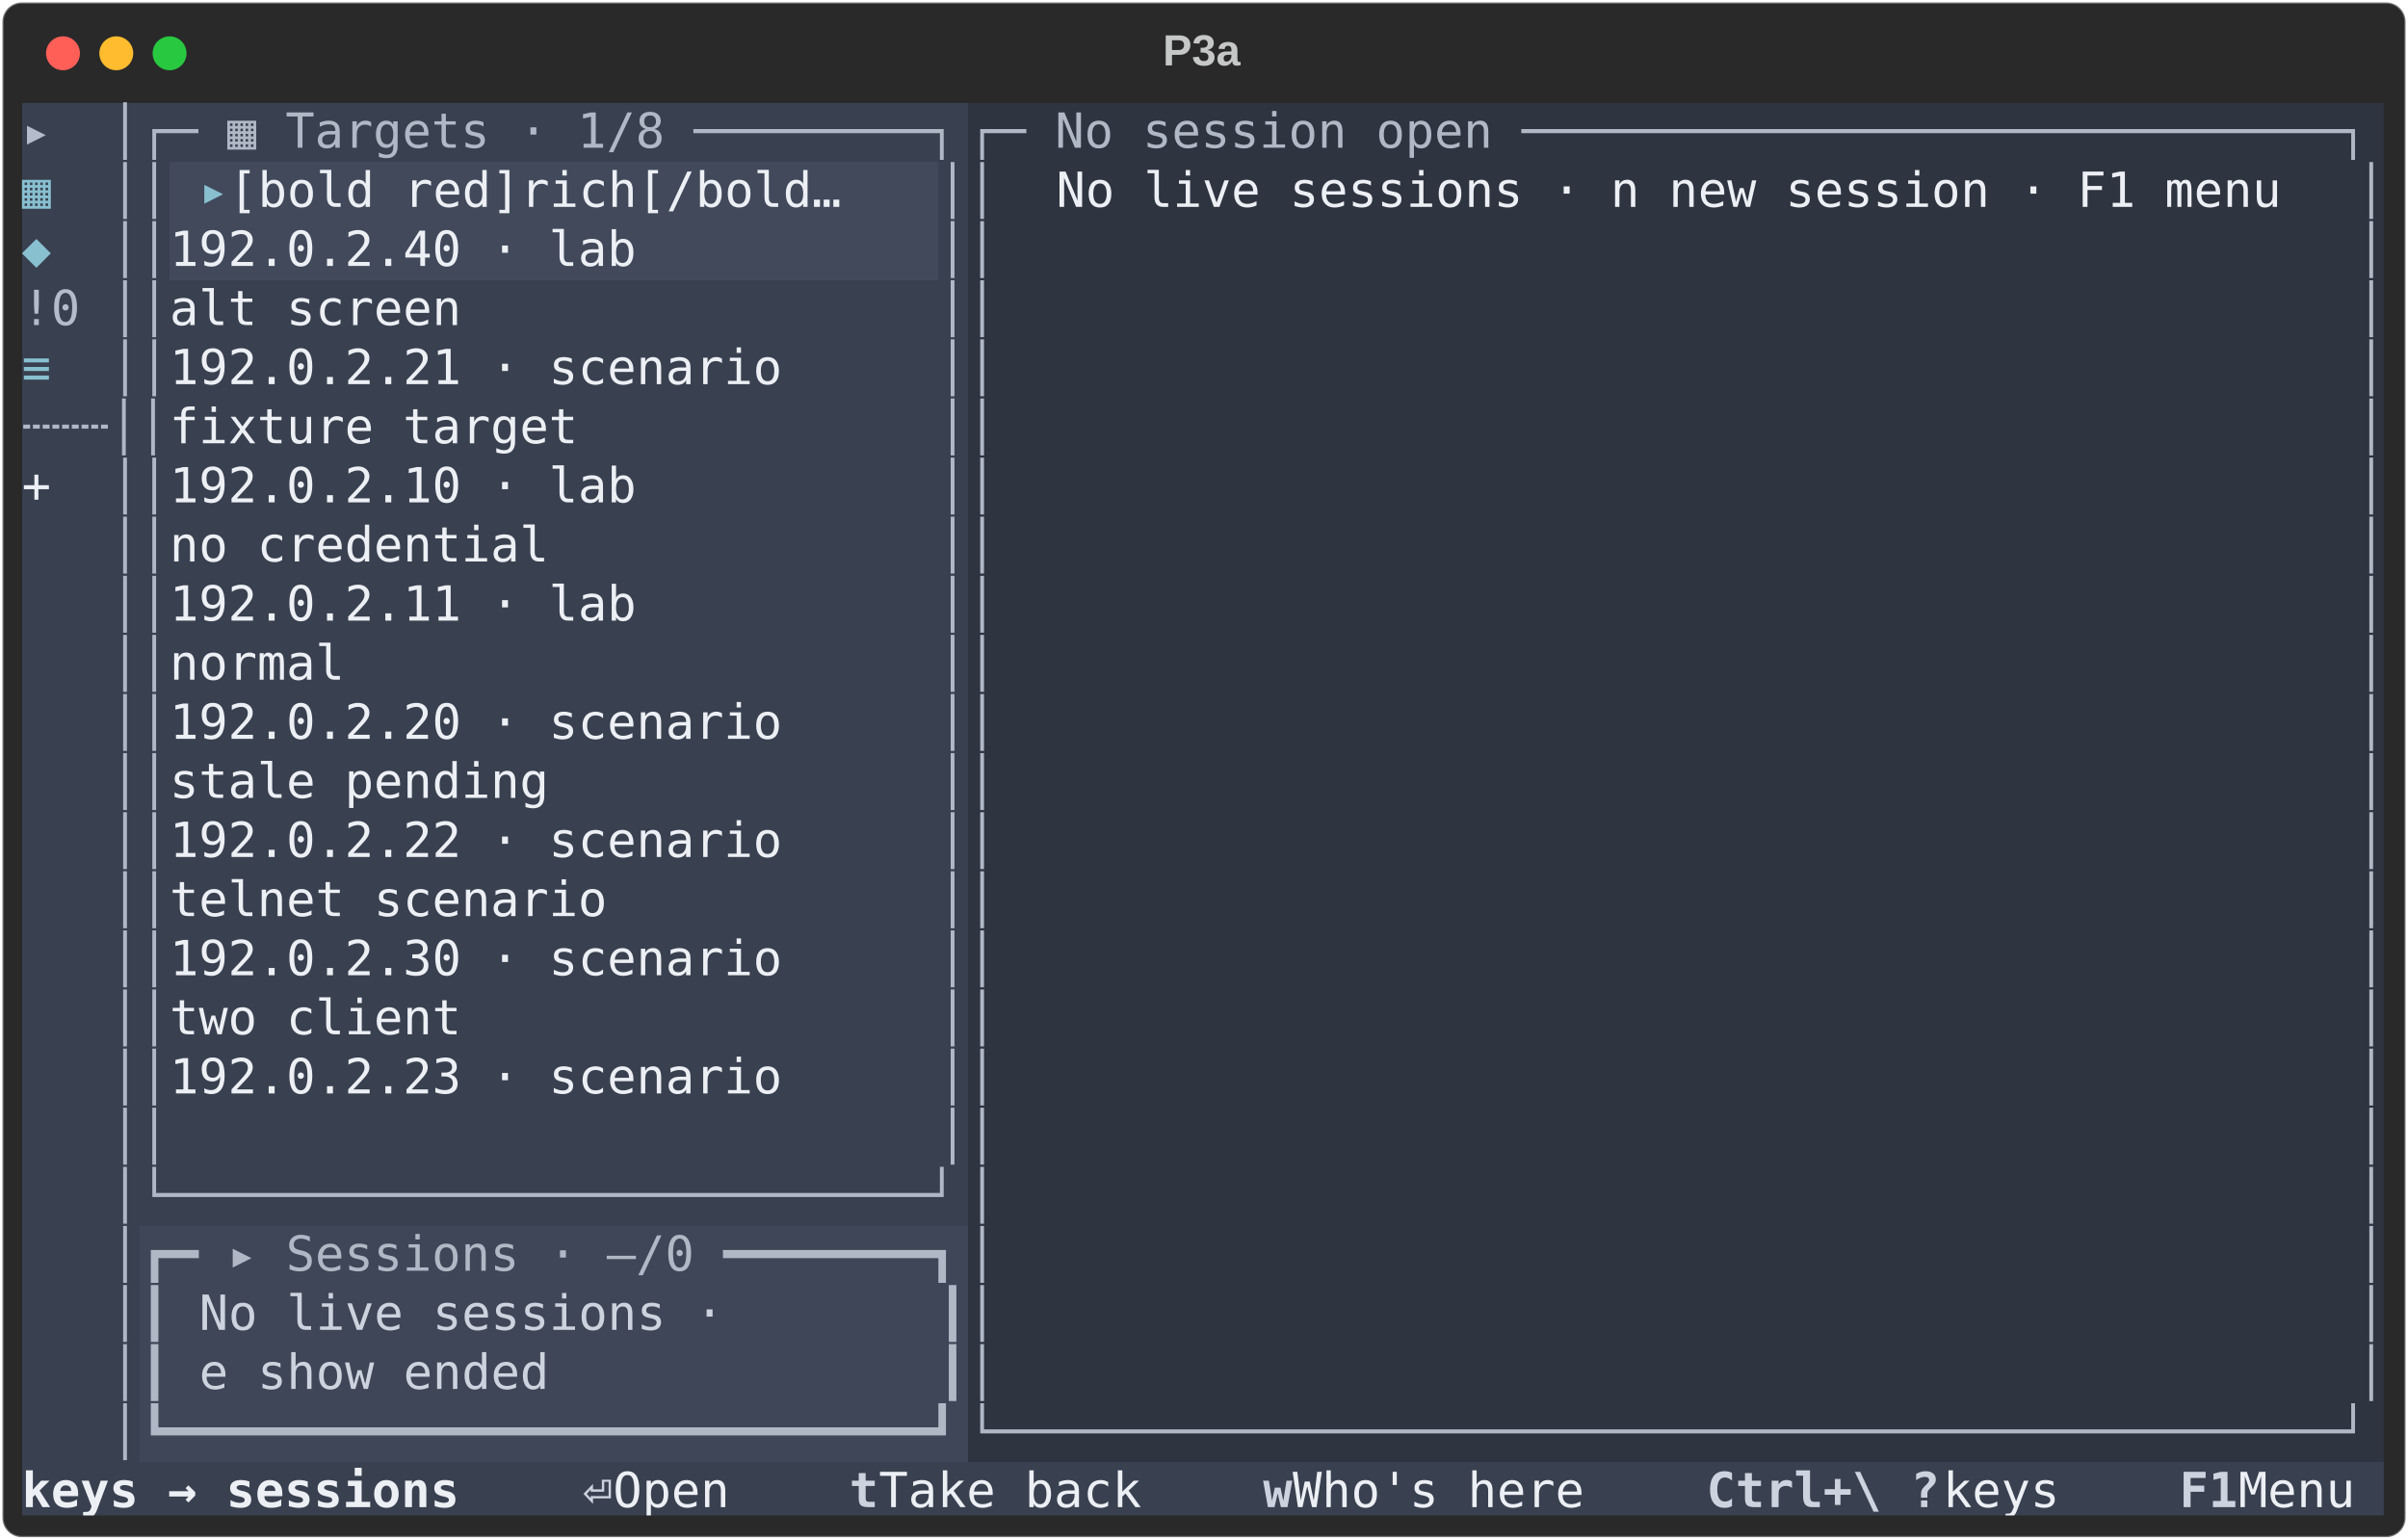
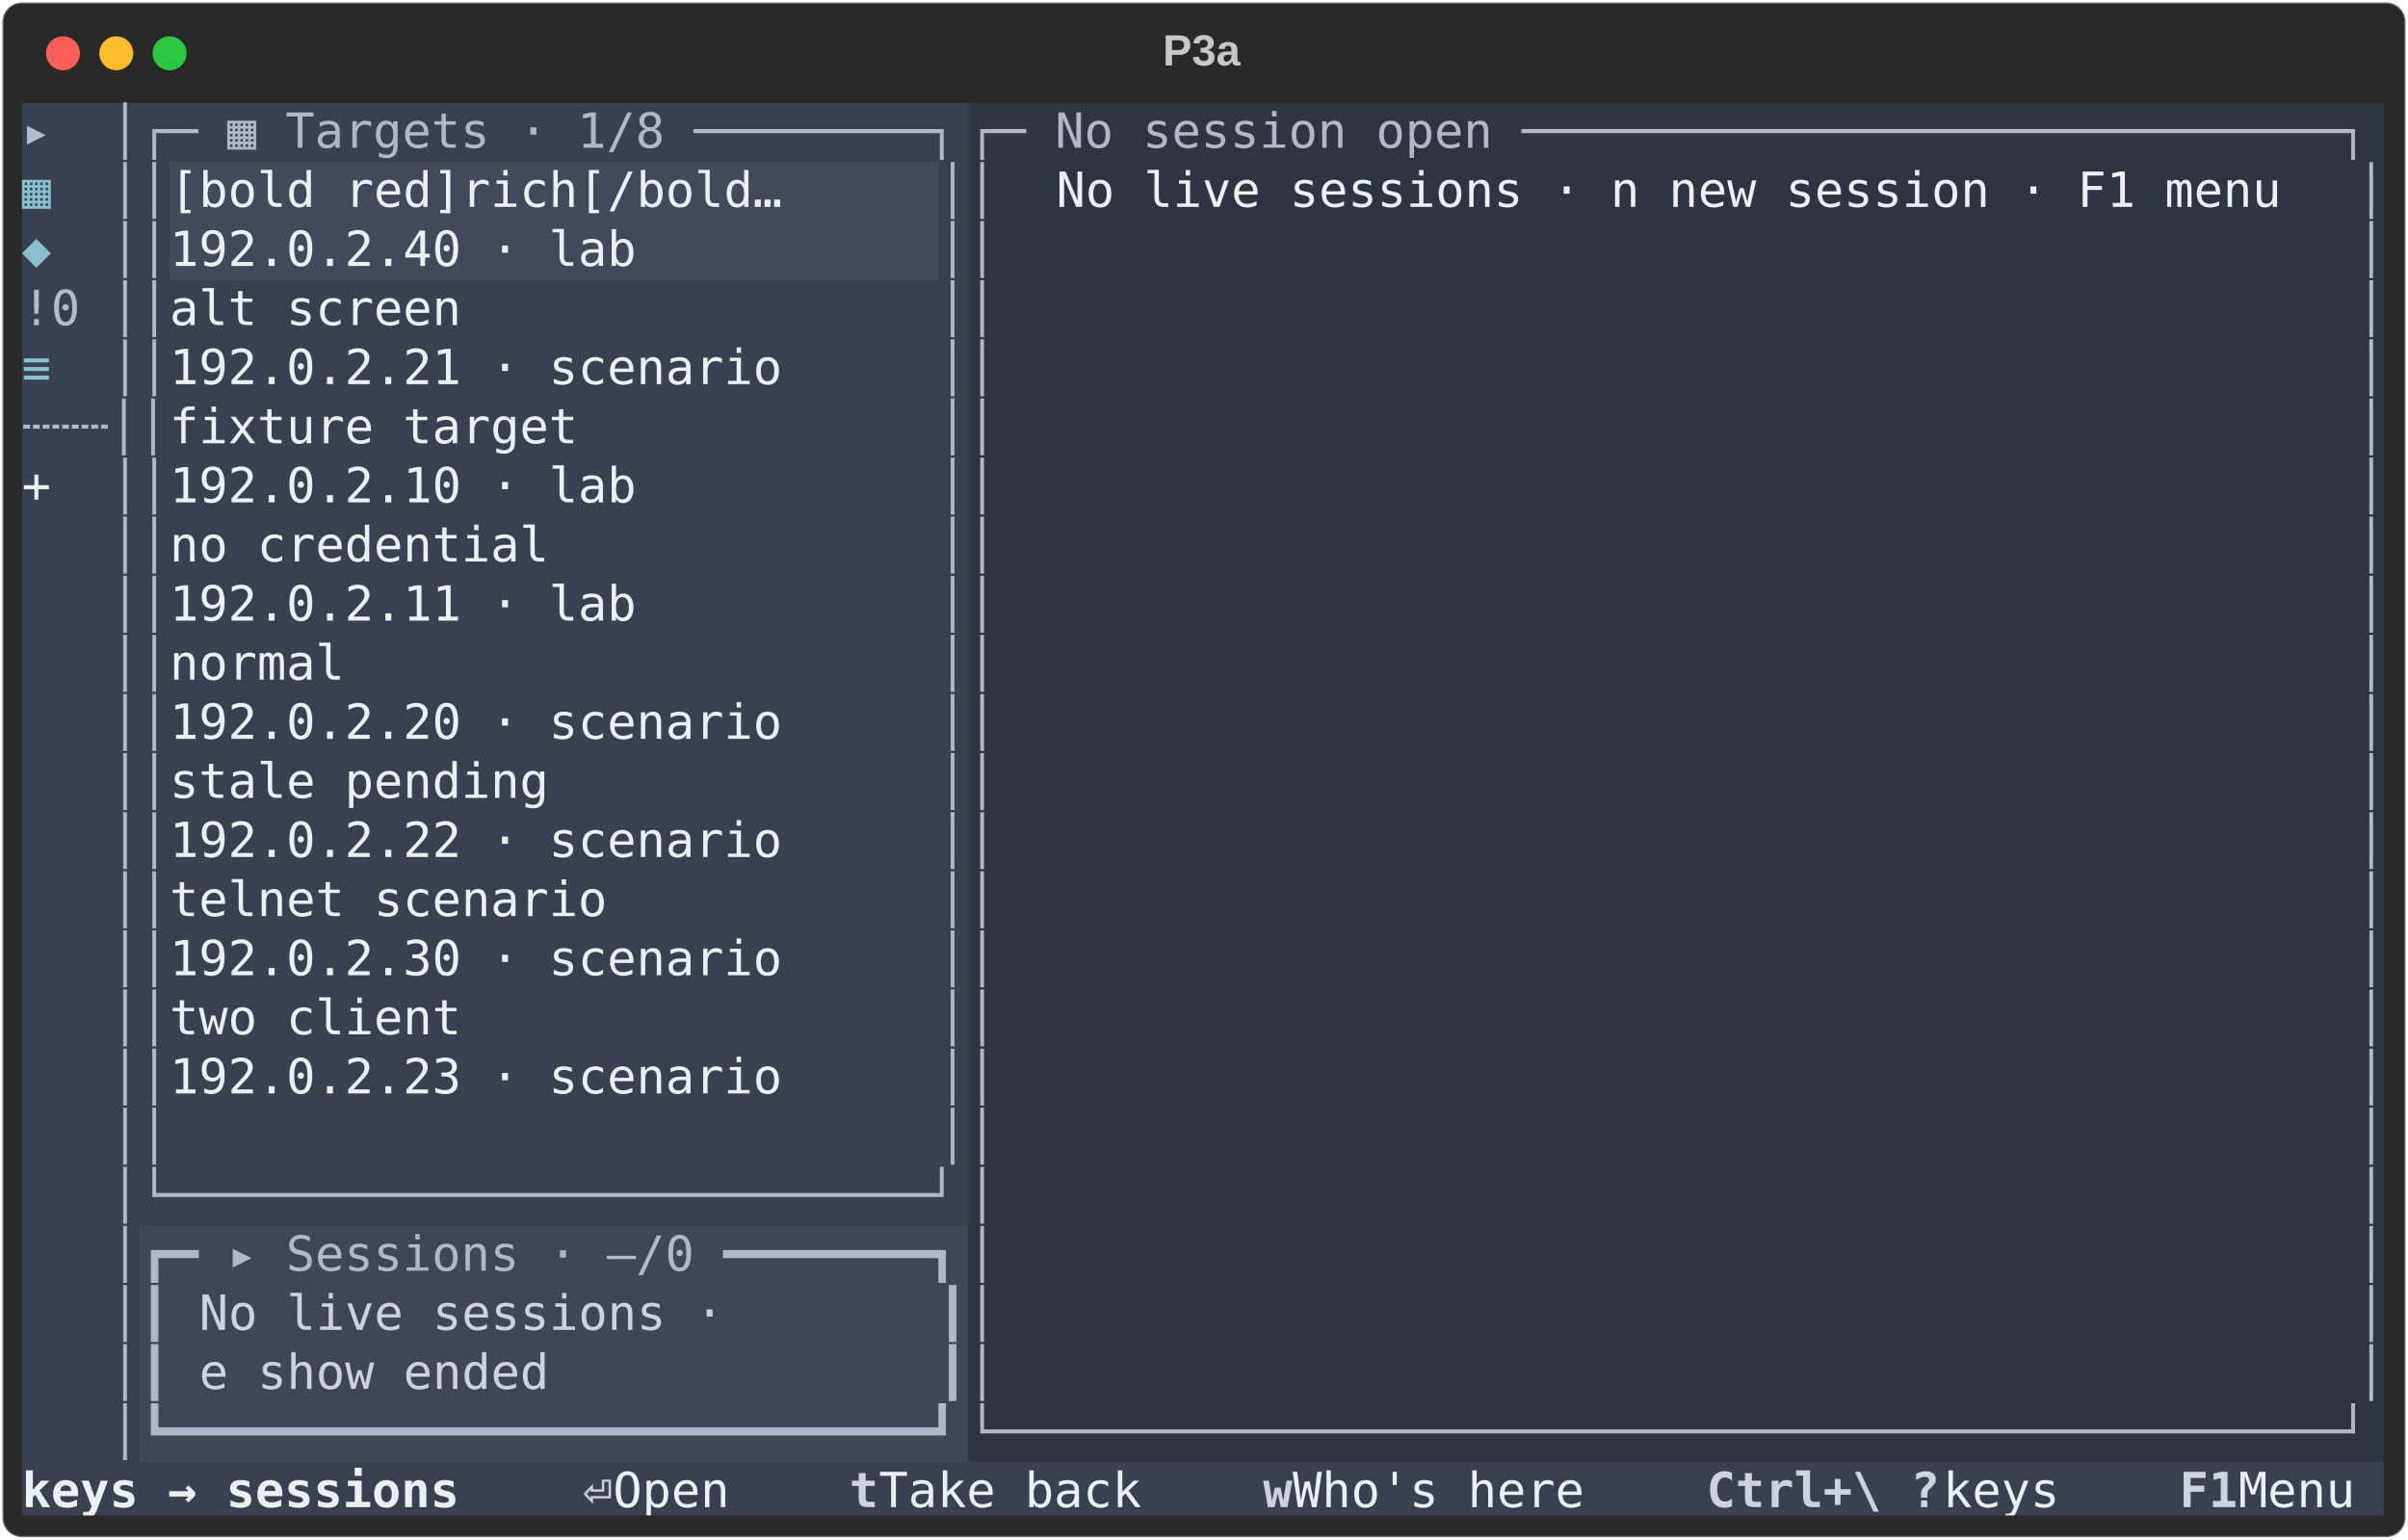
<svg xmlns="http://www.w3.org/2000/svg" class="rich-terminal" viewBox="0 0 994 635.6">
  <style>

    @font-face {
        font-family: "Fira Code";
        src: local("FiraCode-Regular"),
                url("https://cdnjs.cloudflare.com/ajax/libs/firacode/6.2.0/woff2/FiraCode-Regular.woff2") format("woff2"),
                url("https://cdnjs.cloudflare.com/ajax/libs/firacode/6.2.0/woff/FiraCode-Regular.woff") format("woff");
        font-style: normal;
        font-weight: 400;
    }
    @font-face {
        font-family: "Fira Code";
        src: local("FiraCode-Bold"),
                url("https://cdnjs.cloudflare.com/ajax/libs/firacode/6.2.0/woff2/FiraCode-Bold.woff2") format("woff2"),
                url("https://cdnjs.cloudflare.com/ajax/libs/firacode/6.2.0/woff/FiraCode-Bold.woff") format("woff");
        font-style: bold;
        font-weight: 700;
    }

    .terminal-p3a-matrix {
        font-family: Fira Code, monospace;
        font-size: 20px;
        line-height: 24.4px;
        font-variant-east-asian: full-width;
    }

    .terminal-p3a-title {
        font-size: 18px;
        font-weight: bold;
        font-family: arial;
    }

    .terminal-p3a-r1 { fill: #b4bcca }
.terminal-p3a-r2 { fill: #eceff4 }
.terminal-p3a-r3 { fill: #b0b8c6 }
.terminal-p3a-r4 { fill: #c5c8c6 }
.terminal-p3a-r5 { fill: #88c0d0 }
- .terminal-p3a-r6 { fill: #88c0d0;font-weight: bold }
- .terminal-p3a-r7 { fill: #cdd3de }
- .terminal-p3a-r8 { fill: #eceff4;font-weight: bold }
- .terminal-p3a-r9 { fill: #cdd3de;font-weight: bold }
+ .terminal-p3a-r6 { fill: #cdd3de }
+ .terminal-p3a-r7 { fill: #eceff4;font-weight: bold }
+ .terminal-p3a-r8 { fill: #cdd3de;font-weight: bold }
    </style>
  <defs>
    <clipPath id="terminal-p3a-clip-terminal">
      <rect x="0" y="0" width="975.0" height="584.6" />
    </clipPath>
    <clipPath id="terminal-p3a-line-0">
      <rect x="0" y="1.5" width="976" height="24.65" />
    </clipPath>
    <clipPath id="terminal-p3a-line-1">
      <rect x="0" y="25.9" width="976" height="24.65" />
    </clipPath>
    <clipPath id="terminal-p3a-line-2">
      <rect x="0" y="50.3" width="976" height="24.65" />
    </clipPath>
    <clipPath id="terminal-p3a-line-3">
      <rect x="0" y="74.7" width="976" height="24.65" />
    </clipPath>
    <clipPath id="terminal-p3a-line-4">
      <rect x="0" y="99.1" width="976" height="24.65" />
    </clipPath>
    <clipPath id="terminal-p3a-line-5">
      <rect x="0" y="123.5" width="976" height="24.65" />
    </clipPath>
    <clipPath id="terminal-p3a-line-6">
      <rect x="0" y="147.9" width="976" height="24.65" />
    </clipPath>
    <clipPath id="terminal-p3a-line-7">
      <rect x="0" y="172.3" width="976" height="24.65" />
    </clipPath>
    <clipPath id="terminal-p3a-line-8">
      <rect x="0" y="196.7" width="976" height="24.65" />
    </clipPath>
    <clipPath id="terminal-p3a-line-9">
      <rect x="0" y="221.1" width="976" height="24.65" />
    </clipPath>
    <clipPath id="terminal-p3a-line-10">
      <rect x="0" y="245.5" width="976" height="24.65" />
    </clipPath>
    <clipPath id="terminal-p3a-line-11">
      <rect x="0" y="269.9" width="976" height="24.65" />
    </clipPath>
    <clipPath id="terminal-p3a-line-12">
      <rect x="0" y="294.3" width="976" height="24.65" />
    </clipPath>
    <clipPath id="terminal-p3a-line-13">
      <rect x="0" y="318.7" width="976" height="24.65" />
    </clipPath>
    <clipPath id="terminal-p3a-line-14">
      <rect x="0" y="343.1" width="976" height="24.65" />
    </clipPath>
    <clipPath id="terminal-p3a-line-15">
      <rect x="0" y="367.5" width="976" height="24.65" />
    </clipPath>
    <clipPath id="terminal-p3a-line-16">
      <rect x="0" y="391.9" width="976" height="24.65" />
    </clipPath>
    <clipPath id="terminal-p3a-line-17">
      <rect x="0" y="416.3" width="976" height="24.65" />
    </clipPath>
    <clipPath id="terminal-p3a-line-18">
      <rect x="0" y="440.7" width="976" height="24.65" />
    </clipPath>
    <clipPath id="terminal-p3a-line-19">
      <rect x="0" y="465.1" width="976" height="24.65" />
    </clipPath>
    <clipPath id="terminal-p3a-line-20">
      <rect x="0" y="489.5" width="976" height="24.65" />
    </clipPath>
    <clipPath id="terminal-p3a-line-21">
      <rect x="0" y="513.9" width="976" height="24.65" />
    </clipPath>
    <clipPath id="terminal-p3a-line-22">
      <rect x="0" y="538.3" width="976" height="24.65" />
    </clipPath>
  </defs>
  <rect fill="#292929" stroke="rgba(255,255,255,0.35)" stroke-width="1" x="1" y="1" width="992" height="633.6" rx="8" />
  <text class="terminal-p3a-title" fill="#c5c8c6" text-anchor="middle" x="496" y="27">P3a</text>
  <g transform="translate(26,22)">
    <circle cx="0" cy="0" r="7" fill="#ff5f57" />
    <circle cx="22" cy="0" r="7" fill="#febc2e" />
    <circle cx="44" cy="0" r="7" fill="#28c840" />
  </g>
  <g transform="translate(9, 41)" clip-path="url(#terminal-p3a-clip-terminal)">
    <rect fill="#39404f" x="0" y="1.5" width="12.2" height="24.65" shape-rendering="crispEdges" />
    <rect fill="#39404f" x="12.2" y="1.5" width="24.4" height="24.65" shape-rendering="crispEdges" />
    <rect fill="#39404f" x="36.6" y="1.5" width="353.8" height="24.65" shape-rendering="crispEdges" />
    <rect fill="#2e3440" x="390.4" y="1.5" width="585.6" height="24.65" shape-rendering="crispEdges" />
    <rect fill="#39404f" x="0" y="25.9" width="12.2" height="24.65" shape-rendering="crispEdges" />
    <rect fill="#39404f" x="12.2" y="25.9" width="24.4" height="24.65" shape-rendering="crispEdges" />
    <rect fill="#39404f" x="36.6" y="25.9" width="24.4" height="24.65" shape-rendering="crispEdges" />
-     <rect fill="#41495b" x="61" y="25.9" width="12.2" height="24.65" shape-rendering="crispEdges" />
-     <rect fill="#41495b" x="73.2" y="25.9" width="12.2" height="24.65" shape-rendering="crispEdges" />
-     <rect fill="#41495b" x="85.4" y="25.9" width="292.8" height="24.65" shape-rendering="crispEdges" />
+     <rect fill="#41495b" x="61" y="25.9" width="317.2" height="24.65" shape-rendering="crispEdges" />
    <rect fill="#39404f" x="378.2" y="25.9" width="12.2" height="24.65" shape-rendering="crispEdges" />
    <rect fill="#2e3440" x="390.4" y="25.9" width="12.2" height="24.65" shape-rendering="crispEdges" />
    <rect fill="#2e3440" x="402.6" y="25.9" width="12.2" height="24.65" shape-rendering="crispEdges" />
    <rect fill="#2e3440" x="414.8" y="25.9" width="12.2" height="24.65" shape-rendering="crispEdges" />
    <rect fill="#2e3440" x="427" y="25.9" width="512.4" height="24.65" shape-rendering="crispEdges" />
    <rect fill="#2e3440" x="939.4" y="25.9" width="12.2" height="24.65" shape-rendering="crispEdges" />
    <rect fill="#2e3440" x="951.6" y="25.9" width="12.2" height="24.65" shape-rendering="crispEdges" />
    <rect fill="#2e3440" x="963.8" y="25.9" width="12.2" height="24.65" shape-rendering="crispEdges" />
    <rect fill="#39404f" x="0" y="50.3" width="12.2" height="24.65" shape-rendering="crispEdges" />
    <rect fill="#39404f" x="12.2" y="50.3" width="24.4" height="24.65" shape-rendering="crispEdges" />
    <rect fill="#39404f" x="36.6" y="50.3" width="24.4" height="24.65" shape-rendering="crispEdges" />
    <rect fill="#41495b" x="61" y="50.3" width="317.2" height="24.65" shape-rendering="crispEdges" />
    <rect fill="#39404f" x="378.2" y="50.3" width="12.2" height="24.65" shape-rendering="crispEdges" />
    <rect fill="#2e3440" x="390.4" y="50.3" width="12.2" height="24.65" shape-rendering="crispEdges" />
    <rect fill="#2e3440" x="402.6" y="50.3" width="561.2" height="24.65" shape-rendering="crispEdges" />
    <rect fill="#2e3440" x="963.8" y="50.3" width="12.2" height="24.65" shape-rendering="crispEdges" />
    <rect fill="#39404f" x="0" y="74.7" width="24.4" height="24.65" shape-rendering="crispEdges" />
    <rect fill="#39404f" x="24.4" y="74.7" width="12.2" height="24.65" shape-rendering="crispEdges" />
    <rect fill="#39404f" x="36.6" y="74.7" width="24.4" height="24.65" shape-rendering="crispEdges" />
    <rect fill="#39404f" x="61" y="74.7" width="317.2" height="24.65" shape-rendering="crispEdges" />
    <rect fill="#39404f" x="378.2" y="74.7" width="12.2" height="24.65" shape-rendering="crispEdges" />
    <rect fill="#2e3440" x="390.4" y="74.7" width="12.2" height="24.65" shape-rendering="crispEdges" />
    <rect fill="#2e3440" x="402.6" y="74.7" width="561.2" height="24.65" shape-rendering="crispEdges" />
    <rect fill="#2e3440" x="963.8" y="74.7" width="12.2" height="24.65" shape-rendering="crispEdges" />
    <rect fill="#39404f" x="0" y="99.1" width="12.2" height="24.65" shape-rendering="crispEdges" />
    <rect fill="#39404f" x="12.2" y="99.1" width="24.4" height="24.65" shape-rendering="crispEdges" />
    <rect fill="#39404f" x="36.6" y="99.1" width="24.4" height="24.65" shape-rendering="crispEdges" />
    <rect fill="#39404f" x="61" y="99.1" width="317.2" height="24.65" shape-rendering="crispEdges" />
    <rect fill="#39404f" x="378.2" y="99.1" width="12.2" height="24.65" shape-rendering="crispEdges" />
    <rect fill="#2e3440" x="390.4" y="99.1" width="12.2" height="24.65" shape-rendering="crispEdges" />
    <rect fill="#2e3440" x="402.6" y="99.1" width="561.2" height="24.65" shape-rendering="crispEdges" />
    <rect fill="#2e3440" x="963.8" y="99.1" width="12.2" height="24.65" shape-rendering="crispEdges" />
    <rect fill="#39404f" x="0" y="123.5" width="61" height="24.65" shape-rendering="crispEdges" />
    <rect fill="#39404f" x="61" y="123.5" width="317.2" height="24.65" shape-rendering="crispEdges" />
    <rect fill="#39404f" x="378.2" y="123.5" width="12.2" height="24.65" shape-rendering="crispEdges" />
    <rect fill="#2e3440" x="390.4" y="123.5" width="12.2" height="24.65" shape-rendering="crispEdges" />
    <rect fill="#2e3440" x="402.6" y="123.5" width="561.2" height="24.65" shape-rendering="crispEdges" />
    <rect fill="#2e3440" x="963.8" y="123.5" width="12.2" height="24.65" shape-rendering="crispEdges" />
    <rect fill="#39404f" x="0" y="147.9" width="36.6" height="24.65" shape-rendering="crispEdges" />
    <rect fill="#39404f" x="36.6" y="147.9" width="24.4" height="24.65" shape-rendering="crispEdges" />
    <rect fill="#39404f" x="61" y="147.9" width="317.2" height="24.65" shape-rendering="crispEdges" />
    <rect fill="#39404f" x="378.2" y="147.9" width="12.2" height="24.65" shape-rendering="crispEdges" />
    <rect fill="#2e3440" x="390.4" y="147.9" width="12.2" height="24.65" shape-rendering="crispEdges" />
    <rect fill="#2e3440" x="402.6" y="147.9" width="561.2" height="24.65" shape-rendering="crispEdges" />
    <rect fill="#2e3440" x="963.8" y="147.9" width="12.2" height="24.65" shape-rendering="crispEdges" />
    <rect fill="#39404f" x="0" y="172.3" width="36.6" height="24.65" shape-rendering="crispEdges" />
    <rect fill="#39404f" x="36.6" y="172.3" width="24.4" height="24.65" shape-rendering="crispEdges" />
    <rect fill="#39404f" x="61" y="172.3" width="317.2" height="24.65" shape-rendering="crispEdges" />
    <rect fill="#39404f" x="378.2" y="172.3" width="12.2" height="24.65" shape-rendering="crispEdges" />
    <rect fill="#2e3440" x="390.4" y="172.3" width="12.2" height="24.65" shape-rendering="crispEdges" />
    <rect fill="#2e3440" x="402.6" y="172.3" width="561.2" height="24.65" shape-rendering="crispEdges" />
    <rect fill="#2e3440" x="963.8" y="172.3" width="12.2" height="24.65" shape-rendering="crispEdges" />
    <rect fill="#39404f" x="0" y="196.7" width="36.6" height="24.65" shape-rendering="crispEdges" />
    <rect fill="#39404f" x="36.6" y="196.7" width="24.4" height="24.65" shape-rendering="crispEdges" />
    <rect fill="#39404f" x="61" y="196.7" width="317.2" height="24.65" shape-rendering="crispEdges" />
    <rect fill="#39404f" x="378.2" y="196.7" width="12.2" height="24.65" shape-rendering="crispEdges" />
    <rect fill="#2e3440" x="390.4" y="196.7" width="12.2" height="24.65" shape-rendering="crispEdges" />
    <rect fill="#2e3440" x="402.6" y="196.7" width="561.2" height="24.65" shape-rendering="crispEdges" />
    <rect fill="#2e3440" x="963.8" y="196.7" width="12.2" height="24.65" shape-rendering="crispEdges" />
    <rect fill="#39404f" x="0" y="221.1" width="36.6" height="24.65" shape-rendering="crispEdges" />
    <rect fill="#39404f" x="36.6" y="221.1" width="24.4" height="24.65" shape-rendering="crispEdges" />
    <rect fill="#39404f" x="61" y="221.1" width="317.2" height="24.65" shape-rendering="crispEdges" />
    <rect fill="#39404f" x="378.2" y="221.1" width="12.2" height="24.65" shape-rendering="crispEdges" />
    <rect fill="#2e3440" x="390.4" y="221.1" width="12.2" height="24.65" shape-rendering="crispEdges" />
    <rect fill="#2e3440" x="402.6" y="221.1" width="561.2" height="24.65" shape-rendering="crispEdges" />
    <rect fill="#2e3440" x="963.8" y="221.1" width="12.2" height="24.65" shape-rendering="crispEdges" />
    <rect fill="#39404f" x="0" y="245.5" width="36.6" height="24.65" shape-rendering="crispEdges" />
    <rect fill="#39404f" x="36.6" y="245.5" width="24.4" height="24.65" shape-rendering="crispEdges" />
    <rect fill="#39404f" x="61" y="245.5" width="317.2" height="24.65" shape-rendering="crispEdges" />
    <rect fill="#39404f" x="378.2" y="245.5" width="12.2" height="24.65" shape-rendering="crispEdges" />
    <rect fill="#2e3440" x="390.4" y="245.5" width="12.2" height="24.65" shape-rendering="crispEdges" />
    <rect fill="#2e3440" x="402.6" y="245.5" width="561.2" height="24.65" shape-rendering="crispEdges" />
    <rect fill="#2e3440" x="963.8" y="245.5" width="12.2" height="24.65" shape-rendering="crispEdges" />
    <rect fill="#39404f" x="0" y="269.9" width="36.6" height="24.65" shape-rendering="crispEdges" />
    <rect fill="#39404f" x="36.6" y="269.9" width="24.4" height="24.65" shape-rendering="crispEdges" />
    <rect fill="#39404f" x="61" y="269.9" width="317.2" height="24.65" shape-rendering="crispEdges" />
    <rect fill="#39404f" x="378.2" y="269.9" width="12.2" height="24.65" shape-rendering="crispEdges" />
    <rect fill="#2e3440" x="390.4" y="269.9" width="12.2" height="24.65" shape-rendering="crispEdges" />
    <rect fill="#2e3440" x="402.6" y="269.9" width="561.2" height="24.65" shape-rendering="crispEdges" />
    <rect fill="#2e3440" x="963.8" y="269.9" width="12.2" height="24.65" shape-rendering="crispEdges" />
    <rect fill="#39404f" x="0" y="294.3" width="36.6" height="24.65" shape-rendering="crispEdges" />
    <rect fill="#39404f" x="36.6" y="294.3" width="24.4" height="24.65" shape-rendering="crispEdges" />
    <rect fill="#39404f" x="61" y="294.3" width="317.2" height="24.65" shape-rendering="crispEdges" />
    <rect fill="#39404f" x="378.2" y="294.3" width="12.2" height="24.65" shape-rendering="crispEdges" />
    <rect fill="#2e3440" x="390.4" y="294.3" width="12.2" height="24.65" shape-rendering="crispEdges" />
    <rect fill="#2e3440" x="402.6" y="294.3" width="561.2" height="24.65" shape-rendering="crispEdges" />
    <rect fill="#2e3440" x="963.8" y="294.3" width="12.2" height="24.65" shape-rendering="crispEdges" />
    <rect fill="#39404f" x="0" y="318.7" width="36.6" height="24.65" shape-rendering="crispEdges" />
    <rect fill="#39404f" x="36.6" y="318.7" width="24.4" height="24.65" shape-rendering="crispEdges" />
    <rect fill="#39404f" x="61" y="318.7" width="317.2" height="24.65" shape-rendering="crispEdges" />
    <rect fill="#39404f" x="378.2" y="318.7" width="12.2" height="24.65" shape-rendering="crispEdges" />
    <rect fill="#2e3440" x="390.4" y="318.7" width="12.2" height="24.65" shape-rendering="crispEdges" />
    <rect fill="#2e3440" x="402.6" y="318.7" width="561.2" height="24.65" shape-rendering="crispEdges" />
    <rect fill="#2e3440" x="963.8" y="318.7" width="12.2" height="24.65" shape-rendering="crispEdges" />
    <rect fill="#39404f" x="0" y="343.1" width="36.6" height="24.65" shape-rendering="crispEdges" />
    <rect fill="#39404f" x="36.6" y="343.1" width="24.4" height="24.65" shape-rendering="crispEdges" />
    <rect fill="#39404f" x="61" y="343.1" width="317.2" height="24.65" shape-rendering="crispEdges" />
    <rect fill="#39404f" x="378.2" y="343.1" width="12.2" height="24.65" shape-rendering="crispEdges" />
    <rect fill="#2e3440" x="390.4" y="343.1" width="12.2" height="24.65" shape-rendering="crispEdges" />
    <rect fill="#2e3440" x="402.6" y="343.1" width="561.2" height="24.65" shape-rendering="crispEdges" />
    <rect fill="#2e3440" x="963.8" y="343.1" width="12.2" height="24.65" shape-rendering="crispEdges" />
    <rect fill="#39404f" x="0" y="367.5" width="36.6" height="24.65" shape-rendering="crispEdges" />
    <rect fill="#39404f" x="36.6" y="367.5" width="24.4" height="24.65" shape-rendering="crispEdges" />
    <rect fill="#39404f" x="61" y="367.5" width="317.2" height="24.65" shape-rendering="crispEdges" />
    <rect fill="#39404f" x="378.2" y="367.5" width="12.2" height="24.65" shape-rendering="crispEdges" />
    <rect fill="#2e3440" x="390.4" y="367.5" width="12.2" height="24.65" shape-rendering="crispEdges" />
    <rect fill="#2e3440" x="402.6" y="367.5" width="561.2" height="24.65" shape-rendering="crispEdges" />
    <rect fill="#2e3440" x="963.8" y="367.5" width="12.2" height="24.65" shape-rendering="crispEdges" />
    <rect fill="#39404f" x="0" y="391.9" width="36.6" height="24.65" shape-rendering="crispEdges" />
    <rect fill="#39404f" x="36.6" y="391.9" width="24.4" height="24.65" shape-rendering="crispEdges" />
    <rect fill="#39404f" x="61" y="391.9" width="317.2" height="24.65" shape-rendering="crispEdges" />
    <rect fill="#39404f" x="378.2" y="391.9" width="12.2" height="24.65" shape-rendering="crispEdges" />
    <rect fill="#2e3440" x="390.4" y="391.9" width="12.2" height="24.65" shape-rendering="crispEdges" />
    <rect fill="#2e3440" x="402.6" y="391.9" width="561.2" height="24.65" shape-rendering="crispEdges" />
    <rect fill="#2e3440" x="963.8" y="391.9" width="12.2" height="24.65" shape-rendering="crispEdges" />
    <rect fill="#39404f" x="0" y="416.3" width="36.6" height="24.65" shape-rendering="crispEdges" />
    <rect fill="#39404f" x="36.6" y="416.3" width="24.4" height="24.65" shape-rendering="crispEdges" />
    <rect fill="#39404f" x="61" y="416.3" width="317.2" height="24.65" shape-rendering="crispEdges" />
    <rect fill="#39404f" x="378.2" y="416.3" width="12.2" height="24.65" shape-rendering="crispEdges" />
    <rect fill="#2e3440" x="390.4" y="416.3" width="12.2" height="24.65" shape-rendering="crispEdges" />
    <rect fill="#2e3440" x="402.6" y="416.3" width="561.2" height="24.65" shape-rendering="crispEdges" />
    <rect fill="#2e3440" x="963.8" y="416.3" width="12.2" height="24.65" shape-rendering="crispEdges" />
    <rect fill="#39404f" x="0" y="440.7" width="36.6" height="24.65" shape-rendering="crispEdges" />
    <rect fill="#39404f" x="36.6" y="440.7" width="353.8" height="24.65" shape-rendering="crispEdges" />
    <rect fill="#2e3440" x="390.4" y="440.7" width="12.2" height="24.65" shape-rendering="crispEdges" />
    <rect fill="#2e3440" x="402.6" y="440.7" width="561.2" height="24.65" shape-rendering="crispEdges" />
    <rect fill="#2e3440" x="963.8" y="440.7" width="12.2" height="24.65" shape-rendering="crispEdges" />
    <rect fill="#39404f" x="0" y="465.1" width="36.6" height="24.65" shape-rendering="crispEdges" />
    <rect fill="#39404f" x="36.6" y="465.1" width="12.2" height="24.65" shape-rendering="crispEdges" />
    <rect fill="#3f4657" x="48.8" y="465.1" width="341.6" height="24.65" shape-rendering="crispEdges" />
    <rect fill="#2e3440" x="390.4" y="465.1" width="12.2" height="24.65" shape-rendering="crispEdges" />
    <rect fill="#2e3440" x="402.6" y="465.1" width="561.2" height="24.65" shape-rendering="crispEdges" />
    <rect fill="#2e3440" x="963.8" y="465.1" width="12.2" height="24.65" shape-rendering="crispEdges" />
    <rect fill="#39404f" x="0" y="489.5" width="36.6" height="24.65" shape-rendering="crispEdges" />
    <rect fill="#39404f" x="36.6" y="489.5" width="12.2" height="24.65" shape-rendering="crispEdges" />
    <rect fill="#3f4657" x="48.8" y="489.5" width="12.2" height="24.65" shape-rendering="crispEdges" />
    <rect fill="#3f4657" x="61" y="489.5" width="12.2" height="24.65" shape-rendering="crispEdges" />
    <rect fill="#3f4657" x="73.2" y="489.5" width="292.8" height="24.65" shape-rendering="crispEdges" />
    <rect fill="#3f4657" x="366" y="489.5" width="12.2" height="24.65" shape-rendering="crispEdges" />
    <rect fill="#3f4657" x="378.2" y="489.5" width="12.2" height="24.65" shape-rendering="crispEdges" />
    <rect fill="#2e3440" x="390.4" y="489.5" width="12.2" height="24.65" shape-rendering="crispEdges" />
    <rect fill="#2e3440" x="402.6" y="489.5" width="561.2" height="24.65" shape-rendering="crispEdges" />
    <rect fill="#2e3440" x="963.8" y="489.5" width="12.2" height="24.65" shape-rendering="crispEdges" />
    <rect fill="#39404f" x="0" y="513.9" width="36.6" height="24.65" shape-rendering="crispEdges" />
    <rect fill="#39404f" x="36.6" y="513.9" width="12.2" height="24.65" shape-rendering="crispEdges" />
    <rect fill="#3f4657" x="48.8" y="513.9" width="12.2" height="24.65" shape-rendering="crispEdges" />
    <rect fill="#3f4657" x="61" y="513.9" width="12.2" height="24.65" shape-rendering="crispEdges" />
    <rect fill="#3f4657" x="73.2" y="513.9" width="292.8" height="24.65" shape-rendering="crispEdges" />
    <rect fill="#3f4657" x="366" y="513.9" width="12.2" height="24.65" shape-rendering="crispEdges" />
    <rect fill="#3f4657" x="378.2" y="513.9" width="12.2" height="24.65" shape-rendering="crispEdges" />
    <rect fill="#2e3440" x="390.4" y="513.9" width="12.2" height="24.65" shape-rendering="crispEdges" />
    <rect fill="#2e3440" x="402.6" y="513.9" width="561.2" height="24.65" shape-rendering="crispEdges" />
    <rect fill="#2e3440" x="963.8" y="513.9" width="12.2" height="24.65" shape-rendering="crispEdges" />
    <rect fill="#39404f" x="0" y="538.3" width="36.6" height="24.65" shape-rendering="crispEdges" />
    <rect fill="#39404f" x="36.6" y="538.3" width="12.2" height="24.65" shape-rendering="crispEdges" />
    <rect fill="#3f4657" x="48.8" y="538.3" width="341.6" height="24.65" shape-rendering="crispEdges" />
    <rect fill="#2e3440" x="390.4" y="538.3" width="585.6" height="24.65" shape-rendering="crispEdges" />
    <rect fill="#39404f" x="0" y="562.7" width="183" height="24.65" shape-rendering="crispEdges" />
    <rect fill="#39404f" x="183" y="562.7" width="48.8" height="24.65" shape-rendering="crispEdges" />
    <rect fill="#39404f" x="231.8" y="562.7" width="12.2" height="24.65" shape-rendering="crispEdges" />
    <rect fill="#39404f" x="244" y="562.7" width="97.6" height="24.65" shape-rendering="crispEdges" />
    <rect fill="#39404f" x="341.6" y="562.7" width="12.2" height="24.65" shape-rendering="crispEdges" />
    <rect fill="#39404f" x="353.8" y="562.7" width="158.6" height="24.65" shape-rendering="crispEdges" />
    <rect fill="#39404f" x="512.4" y="562.7" width="12.2" height="24.65" shape-rendering="crispEdges" />
    <rect fill="#39404f" x="524.6" y="562.7" width="170.8" height="24.65" shape-rendering="crispEdges" />
    <rect fill="#39404f" x="695.4" y="562.7" width="97.6" height="24.65" shape-rendering="crispEdges" />
    <rect fill="#39404f" x="793" y="562.7" width="97.6" height="24.65" shape-rendering="crispEdges" />
    <rect fill="#39404f" x="890.6" y="562.7" width="24.4" height="24.65" shape-rendering="crispEdges" />
    <rect fill="#39404f" x="915" y="562.7" width="61" height="24.65" shape-rendering="crispEdges" />
    <g class="terminal-p3a-matrix">
      <text class="terminal-p3a-r1" x="0" y="20" textLength="12.2" clip-path="url(#terminal-p3a-line-0)">▸</text>
      <text class="terminal-p3a-r3" x="36.6" y="20" textLength="353.8" clip-path="url(#terminal-p3a-line-0)">│┌─ ▦ Targets · 1/8 ────────┐</text>
      <text class="terminal-p3a-r3" x="390.4" y="20" textLength="585.6" clip-path="url(#terminal-p3a-line-0)">┌─ No session open ────────────────────────────┐</text>
      <text class="terminal-p3a-r4" x="976" y="20" textLength="12.2" clip-path="url(#terminal-p3a-line-0)">
</text>
      <text class="terminal-p3a-r5" x="0" y="44.4" textLength="12.2" clip-path="url(#terminal-p3a-line-1)">▦</text>
      <text class="terminal-p3a-r3" x="36.6" y="44.4" textLength="24.4" clip-path="url(#terminal-p3a-line-1)">││</text>
-       <text class="terminal-p3a-r6" x="73.2" y="44.4" textLength="12.2" clip-path="url(#terminal-p3a-line-1)">▸</text>
-       <text class="terminal-p3a-r2" x="85.4" y="44.4" textLength="292.8" clip-path="url(#terminal-p3a-line-1)">[bold red]rich[/bold…   </text>
+       <text class="terminal-p3a-r2" x="61" y="44.4" textLength="317.2" clip-path="url(#terminal-p3a-line-1)">  [bold red]rich[/bold…   </text>
      <text class="terminal-p3a-r3" x="378.2" y="44.4" textLength="12.2" clip-path="url(#terminal-p3a-line-1)">│</text>
      <text class="terminal-p3a-r3" x="390.4" y="44.4" textLength="12.2" clip-path="url(#terminal-p3a-line-1)">│</text>
      <text class="terminal-p3a-r2" x="427" y="44.4" textLength="512.4" clip-path="url(#terminal-p3a-line-1)">No live sessions · n new session · F1 menu</text>
      <text class="terminal-p3a-r3" x="963.8" y="44.4" textLength="12.2" clip-path="url(#terminal-p3a-line-1)">│</text>
      <text class="terminal-p3a-r4" x="976" y="44.4" textLength="12.2" clip-path="url(#terminal-p3a-line-1)">
</text>
      <text class="terminal-p3a-r5" x="0" y="68.8" textLength="12.2" clip-path="url(#terminal-p3a-line-2)">◆</text>
      <text class="terminal-p3a-r3" x="36.6" y="68.8" textLength="24.4" clip-path="url(#terminal-p3a-line-2)">││</text>
      <text class="terminal-p3a-r2" x="61" y="68.8" textLength="317.2" clip-path="url(#terminal-p3a-line-2)">  192.0.2.40 · lab        </text>
      <text class="terminal-p3a-r3" x="378.2" y="68.8" textLength="12.2" clip-path="url(#terminal-p3a-line-2)">│</text>
      <text class="terminal-p3a-r3" x="390.4" y="68.8" textLength="12.2" clip-path="url(#terminal-p3a-line-2)">│</text>
      <text class="terminal-p3a-r3" x="963.8" y="68.8" textLength="12.2" clip-path="url(#terminal-p3a-line-2)">│</text>
      <text class="terminal-p3a-r4" x="976" y="68.8" textLength="12.2" clip-path="url(#terminal-p3a-line-2)">
</text>
      <text class="terminal-p3a-r1" x="0" y="93.2" textLength="24.4" clip-path="url(#terminal-p3a-line-3)">!0</text>
      <text class="terminal-p3a-r3" x="36.6" y="93.2" textLength="24.4" clip-path="url(#terminal-p3a-line-3)">││</text>
      <text class="terminal-p3a-r2" x="61" y="93.2" textLength="317.2" clip-path="url(#terminal-p3a-line-3)">  alt screen              </text>
      <text class="terminal-p3a-r3" x="378.2" y="93.2" textLength="12.2" clip-path="url(#terminal-p3a-line-3)">│</text>
      <text class="terminal-p3a-r3" x="390.4" y="93.2" textLength="12.2" clip-path="url(#terminal-p3a-line-3)">│</text>
      <text class="terminal-p3a-r3" x="963.8" y="93.2" textLength="12.2" clip-path="url(#terminal-p3a-line-3)">│</text>
      <text class="terminal-p3a-r4" x="976" y="93.2" textLength="12.2" clip-path="url(#terminal-p3a-line-3)">
</text>
      <text class="terminal-p3a-r5" x="0" y="117.6" textLength="12.2" clip-path="url(#terminal-p3a-line-4)">≡</text>
      <text class="terminal-p3a-r3" x="36.6" y="117.6" textLength="24.4" clip-path="url(#terminal-p3a-line-4)">││</text>
      <text class="terminal-p3a-r2" x="61" y="117.6" textLength="317.2" clip-path="url(#terminal-p3a-line-4)">  192.0.2.21 · scenario   </text>
      <text class="terminal-p3a-r3" x="378.2" y="117.6" textLength="12.2" clip-path="url(#terminal-p3a-line-4)">│</text>
      <text class="terminal-p3a-r3" x="390.4" y="117.6" textLength="12.2" clip-path="url(#terminal-p3a-line-4)">│</text>
      <text class="terminal-p3a-r3" x="963.8" y="117.6" textLength="12.2" clip-path="url(#terminal-p3a-line-4)">│</text>
      <text class="terminal-p3a-r4" x="976" y="117.6" textLength="12.2" clip-path="url(#terminal-p3a-line-4)">
</text>
      <text class="terminal-p3a-r3" x="0" y="142" textLength="61" clip-path="url(#terminal-p3a-line-5)">┄┄┄││</text>
      <text class="terminal-p3a-r2" x="61" y="142" textLength="317.2" clip-path="url(#terminal-p3a-line-5)">  fixture target          </text>
      <text class="terminal-p3a-r3" x="378.2" y="142" textLength="12.2" clip-path="url(#terminal-p3a-line-5)">│</text>
      <text class="terminal-p3a-r3" x="390.4" y="142" textLength="12.2" clip-path="url(#terminal-p3a-line-5)">│</text>
      <text class="terminal-p3a-r3" x="963.8" y="142" textLength="12.2" clip-path="url(#terminal-p3a-line-5)">│</text>
      <text class="terminal-p3a-r4" x="976" y="142" textLength="12.2" clip-path="url(#terminal-p3a-line-5)">
</text>
      <text class="terminal-p3a-r2" x="0" y="166.4" textLength="36.6" clip-path="url(#terminal-p3a-line-6)">+  </text>
      <text class="terminal-p3a-r3" x="36.6" y="166.4" textLength="24.4" clip-path="url(#terminal-p3a-line-6)">││</text>
      <text class="terminal-p3a-r2" x="61" y="166.4" textLength="317.2" clip-path="url(#terminal-p3a-line-6)">  192.0.2.10 · lab        </text>
      <text class="terminal-p3a-r3" x="378.2" y="166.4" textLength="12.2" clip-path="url(#terminal-p3a-line-6)">│</text>
      <text class="terminal-p3a-r3" x="390.4" y="166.4" textLength="12.2" clip-path="url(#terminal-p3a-line-6)">│</text>
      <text class="terminal-p3a-r3" x="963.8" y="166.4" textLength="12.2" clip-path="url(#terminal-p3a-line-6)">│</text>
      <text class="terminal-p3a-r4" x="976" y="166.4" textLength="12.2" clip-path="url(#terminal-p3a-line-6)">
</text>
      <text class="terminal-p3a-r3" x="36.6" y="190.8" textLength="24.4" clip-path="url(#terminal-p3a-line-7)">││</text>
      <text class="terminal-p3a-r2" x="61" y="190.8" textLength="317.2" clip-path="url(#terminal-p3a-line-7)">  no credential           </text>
      <text class="terminal-p3a-r3" x="378.2" y="190.8" textLength="12.2" clip-path="url(#terminal-p3a-line-7)">│</text>
      <text class="terminal-p3a-r3" x="390.4" y="190.8" textLength="12.2" clip-path="url(#terminal-p3a-line-7)">│</text>
      <text class="terminal-p3a-r3" x="963.8" y="190.8" textLength="12.2" clip-path="url(#terminal-p3a-line-7)">│</text>
      <text class="terminal-p3a-r4" x="976" y="190.8" textLength="12.2" clip-path="url(#terminal-p3a-line-7)">
</text>
      <text class="terminal-p3a-r3" x="36.6" y="215.2" textLength="24.4" clip-path="url(#terminal-p3a-line-8)">││</text>
      <text class="terminal-p3a-r2" x="61" y="215.2" textLength="317.2" clip-path="url(#terminal-p3a-line-8)">  192.0.2.11 · lab        </text>
      <text class="terminal-p3a-r3" x="378.2" y="215.2" textLength="12.2" clip-path="url(#terminal-p3a-line-8)">│</text>
      <text class="terminal-p3a-r3" x="390.4" y="215.2" textLength="12.2" clip-path="url(#terminal-p3a-line-8)">│</text>
      <text class="terminal-p3a-r3" x="963.8" y="215.2" textLength="12.2" clip-path="url(#terminal-p3a-line-8)">│</text>
      <text class="terminal-p3a-r4" x="976" y="215.2" textLength="12.2" clip-path="url(#terminal-p3a-line-8)">
</text>
      <text class="terminal-p3a-r3" x="36.6" y="239.6" textLength="24.4" clip-path="url(#terminal-p3a-line-9)">││</text>
      <text class="terminal-p3a-r2" x="61" y="239.6" textLength="317.2" clip-path="url(#terminal-p3a-line-9)">  normal                  </text>
      <text class="terminal-p3a-r3" x="378.2" y="239.6" textLength="12.2" clip-path="url(#terminal-p3a-line-9)">│</text>
      <text class="terminal-p3a-r3" x="390.4" y="239.6" textLength="12.2" clip-path="url(#terminal-p3a-line-9)">│</text>
      <text class="terminal-p3a-r3" x="963.8" y="239.6" textLength="12.2" clip-path="url(#terminal-p3a-line-9)">│</text>
      <text class="terminal-p3a-r4" x="976" y="239.6" textLength="12.2" clip-path="url(#terminal-p3a-line-9)">
</text>
      <text class="terminal-p3a-r3" x="36.6" y="264" textLength="24.4" clip-path="url(#terminal-p3a-line-10)">││</text>
      <text class="terminal-p3a-r2" x="61" y="264" textLength="317.2" clip-path="url(#terminal-p3a-line-10)">  192.0.2.20 · scenario   </text>
      <text class="terminal-p3a-r3" x="378.2" y="264" textLength="12.2" clip-path="url(#terminal-p3a-line-10)">│</text>
      <text class="terminal-p3a-r3" x="390.4" y="264" textLength="12.2" clip-path="url(#terminal-p3a-line-10)">│</text>
      <text class="terminal-p3a-r3" x="963.8" y="264" textLength="12.2" clip-path="url(#terminal-p3a-line-10)">│</text>
      <text class="terminal-p3a-r4" x="976" y="264" textLength="12.2" clip-path="url(#terminal-p3a-line-10)">
</text>
      <text class="terminal-p3a-r3" x="36.6" y="288.4" textLength="24.4" clip-path="url(#terminal-p3a-line-11)">││</text>
      <text class="terminal-p3a-r2" x="61" y="288.4" textLength="317.2" clip-path="url(#terminal-p3a-line-11)">  stale pending           </text>
      <text class="terminal-p3a-r3" x="378.2" y="288.4" textLength="12.2" clip-path="url(#terminal-p3a-line-11)">│</text>
      <text class="terminal-p3a-r3" x="390.4" y="288.4" textLength="12.2" clip-path="url(#terminal-p3a-line-11)">│</text>
      <text class="terminal-p3a-r3" x="963.8" y="288.4" textLength="12.2" clip-path="url(#terminal-p3a-line-11)">│</text>
      <text class="terminal-p3a-r4" x="976" y="288.4" textLength="12.2" clip-path="url(#terminal-p3a-line-11)">
</text>
      <text class="terminal-p3a-r3" x="36.6" y="312.8" textLength="24.4" clip-path="url(#terminal-p3a-line-12)">││</text>
      <text class="terminal-p3a-r2" x="61" y="312.8" textLength="317.2" clip-path="url(#terminal-p3a-line-12)">  192.0.2.22 · scenario   </text>
      <text class="terminal-p3a-r3" x="378.2" y="312.8" textLength="12.2" clip-path="url(#terminal-p3a-line-12)">│</text>
      <text class="terminal-p3a-r3" x="390.4" y="312.8" textLength="12.2" clip-path="url(#terminal-p3a-line-12)">│</text>
      <text class="terminal-p3a-r3" x="963.8" y="312.8" textLength="12.2" clip-path="url(#terminal-p3a-line-12)">│</text>
      <text class="terminal-p3a-r4" x="976" y="312.8" textLength="12.2" clip-path="url(#terminal-p3a-line-12)">
</text>
      <text class="terminal-p3a-r3" x="36.6" y="337.2" textLength="24.4" clip-path="url(#terminal-p3a-line-13)">││</text>
      <text class="terminal-p3a-r2" x="61" y="337.2" textLength="317.2" clip-path="url(#terminal-p3a-line-13)">  telnet scenario         </text>
      <text class="terminal-p3a-r3" x="378.2" y="337.2" textLength="12.2" clip-path="url(#terminal-p3a-line-13)">│</text>
      <text class="terminal-p3a-r3" x="390.4" y="337.2" textLength="12.2" clip-path="url(#terminal-p3a-line-13)">│</text>
      <text class="terminal-p3a-r3" x="963.8" y="337.2" textLength="12.2" clip-path="url(#terminal-p3a-line-13)">│</text>
      <text class="terminal-p3a-r4" x="976" y="337.2" textLength="12.2" clip-path="url(#terminal-p3a-line-13)">
</text>
      <text class="terminal-p3a-r3" x="36.6" y="361.6" textLength="24.4" clip-path="url(#terminal-p3a-line-14)">││</text>
      <text class="terminal-p3a-r2" x="61" y="361.6" textLength="317.2" clip-path="url(#terminal-p3a-line-14)">  192.0.2.30 · scenario   </text>
      <text class="terminal-p3a-r3" x="378.2" y="361.6" textLength="12.2" clip-path="url(#terminal-p3a-line-14)">│</text>
      <text class="terminal-p3a-r3" x="390.4" y="361.6" textLength="12.2" clip-path="url(#terminal-p3a-line-14)">│</text>
      <text class="terminal-p3a-r3" x="963.8" y="361.6" textLength="12.2" clip-path="url(#terminal-p3a-line-14)">│</text>
      <text class="terminal-p3a-r4" x="976" y="361.6" textLength="12.2" clip-path="url(#terminal-p3a-line-14)">
</text>
      <text class="terminal-p3a-r3" x="36.6" y="386" textLength="24.4" clip-path="url(#terminal-p3a-line-15)">││</text>
      <text class="terminal-p3a-r2" x="61" y="386" textLength="317.2" clip-path="url(#terminal-p3a-line-15)">  two client              </text>
      <text class="terminal-p3a-r3" x="378.2" y="386" textLength="12.2" clip-path="url(#terminal-p3a-line-15)">│</text>
      <text class="terminal-p3a-r3" x="390.4" y="386" textLength="12.2" clip-path="url(#terminal-p3a-line-15)">│</text>
      <text class="terminal-p3a-r3" x="963.8" y="386" textLength="12.2" clip-path="url(#terminal-p3a-line-15)">│</text>
      <text class="terminal-p3a-r4" x="976" y="386" textLength="12.2" clip-path="url(#terminal-p3a-line-15)">
</text>
      <text class="terminal-p3a-r3" x="36.6" y="410.4" textLength="24.4" clip-path="url(#terminal-p3a-line-16)">││</text>
      <text class="terminal-p3a-r2" x="61" y="410.4" textLength="317.2" clip-path="url(#terminal-p3a-line-16)">  192.0.2.23 · scenario   </text>
      <text class="terminal-p3a-r3" x="378.2" y="410.4" textLength="12.2" clip-path="url(#terminal-p3a-line-16)">│</text>
      <text class="terminal-p3a-r3" x="390.4" y="410.4" textLength="12.2" clip-path="url(#terminal-p3a-line-16)">│</text>
      <text class="terminal-p3a-r3" x="963.8" y="410.4" textLength="12.2" clip-path="url(#terminal-p3a-line-16)">│</text>
      <text class="terminal-p3a-r4" x="976" y="410.4" textLength="12.2" clip-path="url(#terminal-p3a-line-16)">
</text>
      <text class="terminal-p3a-r3" x="36.6" y="434.8" textLength="24.4" clip-path="url(#terminal-p3a-line-17)">││</text>
      <text class="terminal-p3a-r3" x="378.2" y="434.8" textLength="12.2" clip-path="url(#terminal-p3a-line-17)">│</text>
      <text class="terminal-p3a-r3" x="390.4" y="434.8" textLength="12.2" clip-path="url(#terminal-p3a-line-17)">│</text>
      <text class="terminal-p3a-r3" x="963.8" y="434.8" textLength="12.2" clip-path="url(#terminal-p3a-line-17)">│</text>
      <text class="terminal-p3a-r4" x="976" y="434.8" textLength="12.2" clip-path="url(#terminal-p3a-line-17)">
</text>
      <text class="terminal-p3a-r3" x="36.6" y="459.2" textLength="353.8" clip-path="url(#terminal-p3a-line-18)">│└──────────────────────────┘</text>
      <text class="terminal-p3a-r3" x="390.4" y="459.2" textLength="12.2" clip-path="url(#terminal-p3a-line-18)">│</text>
      <text class="terminal-p3a-r3" x="963.8" y="459.2" textLength="12.2" clip-path="url(#terminal-p3a-line-18)">│</text>
      <text class="terminal-p3a-r4" x="976" y="459.2" textLength="12.2" clip-path="url(#terminal-p3a-line-18)">
</text>
      <text class="terminal-p3a-r3" x="36.6" y="483.6" textLength="12.2" clip-path="url(#terminal-p3a-line-19)">│</text>
      <text class="terminal-p3a-r3" x="48.8" y="483.6" textLength="341.6" clip-path="url(#terminal-p3a-line-19)">┏━ ▸ Sessions · –/0 ━━━━━━━┓</text>
      <text class="terminal-p3a-r3" x="390.4" y="483.6" textLength="12.2" clip-path="url(#terminal-p3a-line-19)">│</text>
      <text class="terminal-p3a-r3" x="963.8" y="483.6" textLength="12.2" clip-path="url(#terminal-p3a-line-19)">│</text>
      <text class="terminal-p3a-r4" x="976" y="483.6" textLength="12.2" clip-path="url(#terminal-p3a-line-19)">
</text>
      <text class="terminal-p3a-r3" x="36.6" y="508" textLength="12.2" clip-path="url(#terminal-p3a-line-20)">│</text>
      <text class="terminal-p3a-r3" x="48.8" y="508" textLength="12.2" clip-path="url(#terminal-p3a-line-20)">┃</text>
-       <text class="terminal-p3a-r7" x="73.2" y="508" textLength="292.8" clip-path="url(#terminal-p3a-line-20)">No live sessions ·      </text>
+       <text class="terminal-p3a-r6" x="73.2" y="508" textLength="292.8" clip-path="url(#terminal-p3a-line-20)">No live sessions ·      </text>
      <text class="terminal-p3a-r3" x="378.2" y="508" textLength="12.2" clip-path="url(#terminal-p3a-line-20)">┃</text>
      <text class="terminal-p3a-r3" x="390.4" y="508" textLength="12.2" clip-path="url(#terminal-p3a-line-20)">│</text>
      <text class="terminal-p3a-r3" x="963.8" y="508" textLength="12.2" clip-path="url(#terminal-p3a-line-20)">│</text>
      <text class="terminal-p3a-r4" x="976" y="508" textLength="12.2" clip-path="url(#terminal-p3a-line-20)">
</text>
      <text class="terminal-p3a-r3" x="36.6" y="532.4" textLength="12.2" clip-path="url(#terminal-p3a-line-21)">│</text>
      <text class="terminal-p3a-r3" x="48.8" y="532.4" textLength="12.2" clip-path="url(#terminal-p3a-line-21)">┃</text>
-       <text class="terminal-p3a-r7" x="73.2" y="532.4" textLength="292.8" clip-path="url(#terminal-p3a-line-21)">e show ended            </text>
+       <text class="terminal-p3a-r6" x="73.2" y="532.4" textLength="292.8" clip-path="url(#terminal-p3a-line-21)">e show ended            </text>
      <text class="terminal-p3a-r3" x="378.2" y="532.4" textLength="12.2" clip-path="url(#terminal-p3a-line-21)">┃</text>
      <text class="terminal-p3a-r3" x="390.4" y="532.4" textLength="12.2" clip-path="url(#terminal-p3a-line-21)">│</text>
      <text class="terminal-p3a-r3" x="963.8" y="532.4" textLength="12.2" clip-path="url(#terminal-p3a-line-21)">│</text>
      <text class="terminal-p3a-r4" x="976" y="532.4" textLength="12.2" clip-path="url(#terminal-p3a-line-21)">
</text>
      <text class="terminal-p3a-r3" x="36.6" y="556.8" textLength="12.2" clip-path="url(#terminal-p3a-line-22)">│</text>
      <text class="terminal-p3a-r3" x="48.8" y="556.8" textLength="341.6" clip-path="url(#terminal-p3a-line-22)">┗━━━━━━━━━━━━━━━━━━━━━━━━━━┛</text>
      <text class="terminal-p3a-r3" x="390.4" y="556.8" textLength="585.6" clip-path="url(#terminal-p3a-line-22)">└──────────────────────────────────────────────┘</text>
      <text class="terminal-p3a-r4" x="976" y="556.8" textLength="12.2" clip-path="url(#terminal-p3a-line-22)">
</text>
-       <text class="terminal-p3a-r8" x="0" y="581.2" textLength="183" clip-path="url(#terminal-p3a-line-23)">keys → sessions</text>
-       <text class="terminal-p3a-r9" x="231.8" y="581.2" textLength="12.2" clip-path="url(#terminal-p3a-line-23)">⏎</text>
+       <text class="terminal-p3a-r7" x="0" y="581.2" textLength="183" clip-path="url(#terminal-p3a-line-23)">keys → sessions</text>
+       <text class="terminal-p3a-r8" x="231.8" y="581.2" textLength="12.2" clip-path="url(#terminal-p3a-line-23)">⏎</text>
      <text class="terminal-p3a-r2" x="244" y="581.2" textLength="97.6" clip-path="url(#terminal-p3a-line-23)"> Open   </text>
-       <text class="terminal-p3a-r9" x="341.6" y="581.2" textLength="12.2" clip-path="url(#terminal-p3a-line-23)">t</text>
+       <text class="terminal-p3a-r8" x="341.6" y="581.2" textLength="12.2" clip-path="url(#terminal-p3a-line-23)">t</text>
      <text class="terminal-p3a-r2" x="353.8" y="581.2" textLength="158.6" clip-path="url(#terminal-p3a-line-23)"> Take back   </text>
-       <text class="terminal-p3a-r9" x="512.4" y="581.2" textLength="12.2" clip-path="url(#terminal-p3a-line-23)">w</text>
+       <text class="terminal-p3a-r8" x="512.4" y="581.2" textLength="12.2" clip-path="url(#terminal-p3a-line-23)">w</text>
      <text class="terminal-p3a-r2" x="524.6" y="581.2" textLength="170.8" clip-path="url(#terminal-p3a-line-23)"> Who's here   </text>
-       <text class="terminal-p3a-r9" x="695.4" y="581.2" textLength="97.6" clip-path="url(#terminal-p3a-line-23)">Ctrl+\ ?</text>
+       <text class="terminal-p3a-r8" x="695.4" y="581.2" textLength="97.6" clip-path="url(#terminal-p3a-line-23)">Ctrl+\ ?</text>
      <text class="terminal-p3a-r2" x="793" y="581.2" textLength="97.6" clip-path="url(#terminal-p3a-line-23)"> keys   </text>
-       <text class="terminal-p3a-r9" x="890.6" y="581.2" textLength="24.4" clip-path="url(#terminal-p3a-line-23)">F1</text>
+       <text class="terminal-p3a-r8" x="890.6" y="581.2" textLength="24.4" clip-path="url(#terminal-p3a-line-23)">F1</text>
      <text class="terminal-p3a-r2" x="915" y="581.2" textLength="61" clip-path="url(#terminal-p3a-line-23)"> Menu</text>
    </g>
  </g>
</svg>
